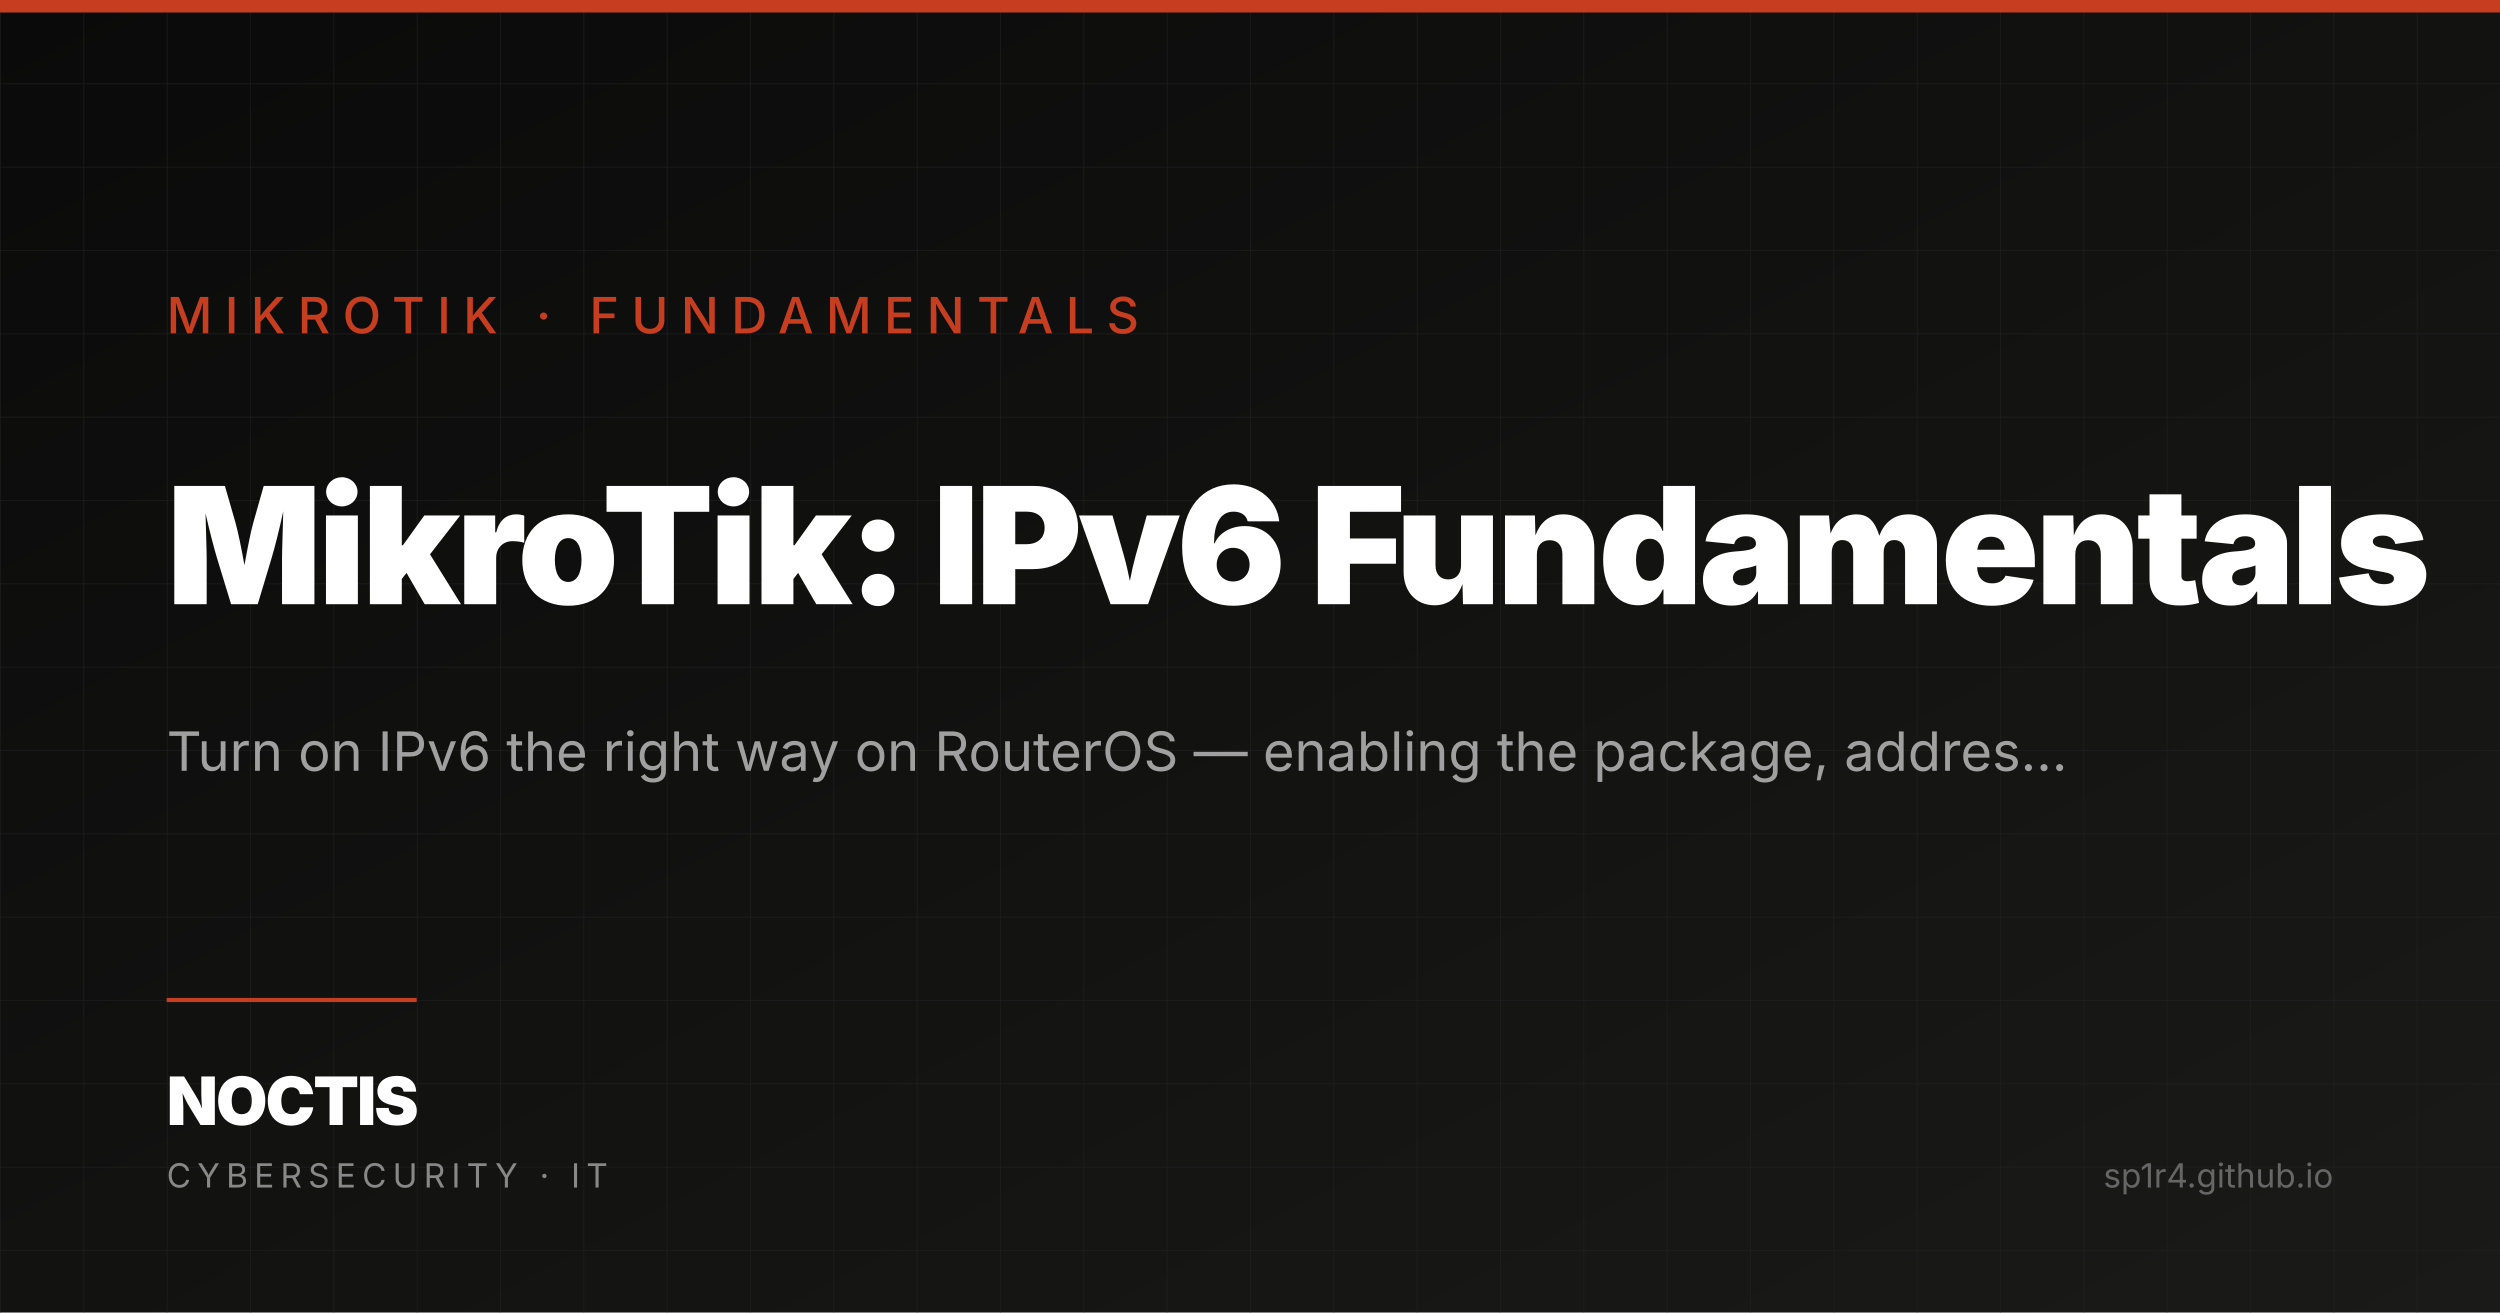
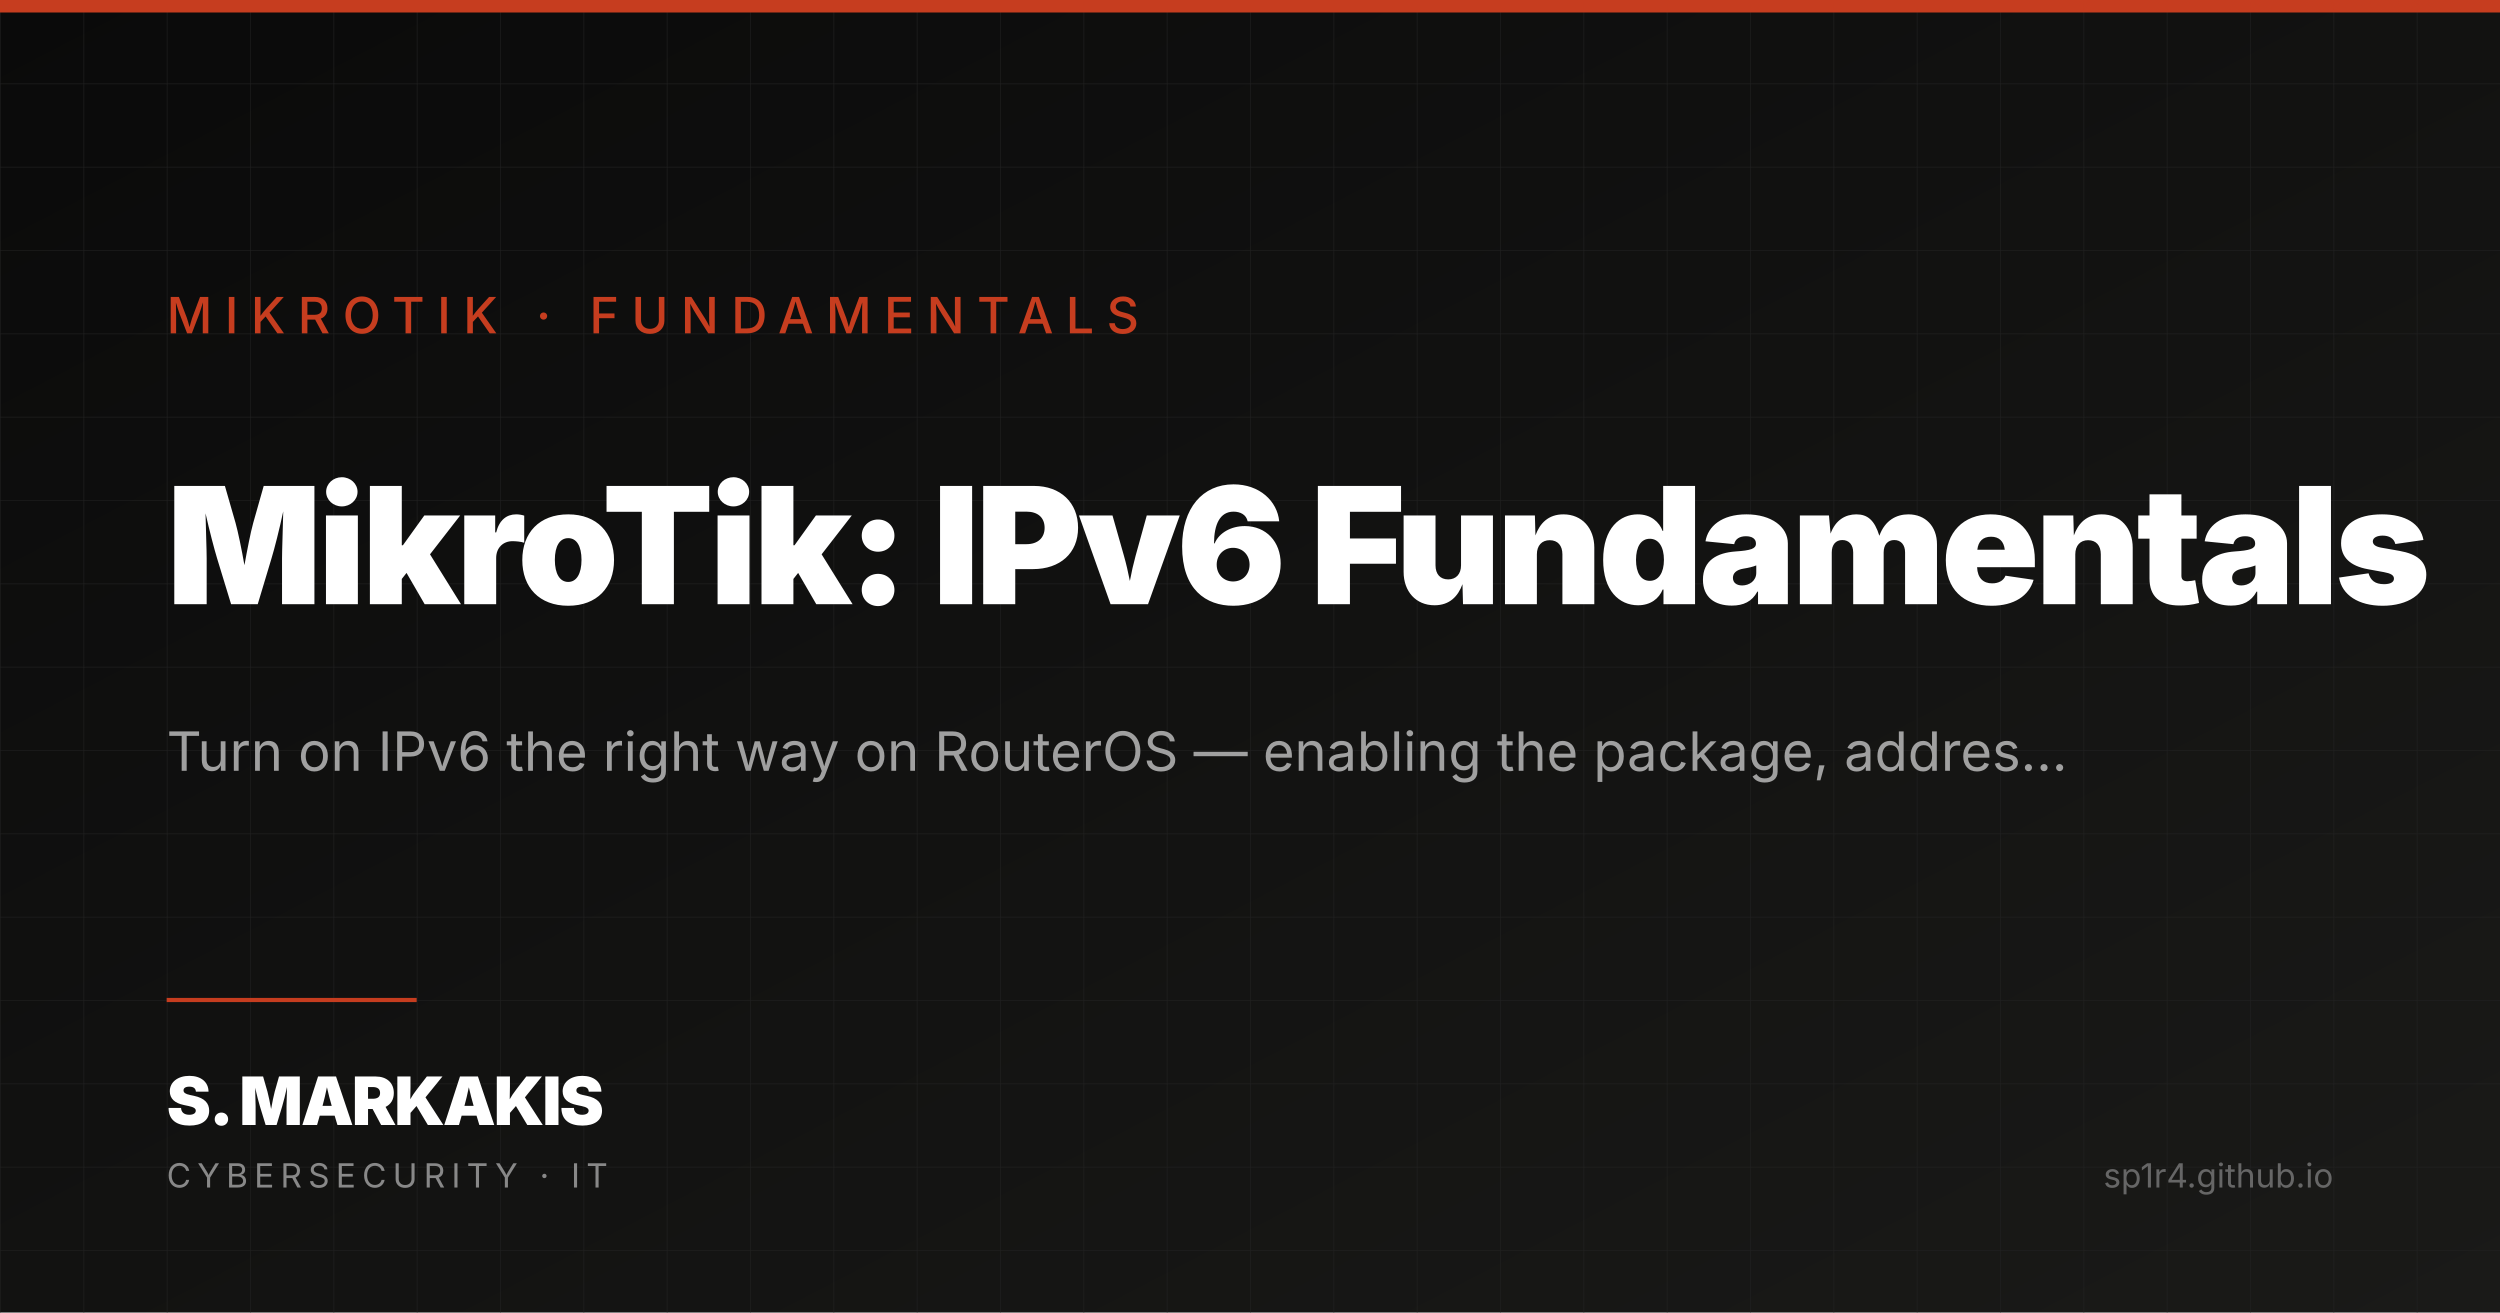
<svg xmlns="http://www.w3.org/2000/svg" viewBox="0 0 1200 630" width="1200" height="630">
  <defs>
    <linearGradient id="bg" x1="0" y1="0" x2="1" y2="1">
      <stop offset="0%" stop-color="#0a0a0a" />
      <stop offset="100%" stop-color="#1a1a18" />
    </linearGradient>
    <pattern id="grid" width="40" height="40" patternUnits="userSpaceOnUse">
      <path d="M 40 0 L 0 0 0 40" fill="none" stroke="#222" stroke-width="0.5" />
    </pattern>
  </defs>
  <rect width="1200" height="630" fill="url(#bg)" />
  <rect width="1200" height="630" fill="url(#grid)" />
  <rect x="0" y="0" width="1200" height="6" fill="#c63d1f" />
  <text x="80" y="160" font-family="Inter, Helvetica, Arial, sans-serif" font-size="24" font-weight="500" fill="#c63d1f" letter-spacing="6">MIKROTIK · FUNDAMENTALS</text>
  <text x="80" y="290" font-family="Inter, Helvetica, Arial, sans-serif" font-size="78" font-weight="900" fill="#ffffff" letter-spacing="-2">MikroTik: IPv6 Fundamentals</text>
  <text x="80" y="370" font-family="Inter, Helvetica, Arial, sans-serif" font-size="26" font-weight="400" fill="#a0a0a0">Turn on IPv6 the right way on RouterOS — enabling the package, addres…</text>
  <line x1="80" y1="480" x2="200" y2="480" stroke="#c63d1f" stroke-width="2" />
-   <text x="80" y="540" font-family="Inter, Helvetica, Arial, sans-serif" font-size="32" font-weight="900" fill="#ffffff" letter-spacing="-1">NOCTIS</text>
+   <text x="80" y="540" font-family="Inter, Helvetica, Arial, sans-serif" font-size="32" font-weight="900" fill="#ffffff" letter-spacing="-1">S. MARKAKIS</text>
  <text x="80" y="570" font-family="Inter, Helvetica, Arial, sans-serif" font-size="16" font-weight="400" fill="#888" letter-spacing="3">CYBERSECURITY · IT</text>
  <text x="1120" y="570" font-family="Inter, Helvetica, Arial, sans-serif" font-size="16" font-weight="400" fill="#666" text-anchor="end">sp1r4.github.io</text>
</svg>
